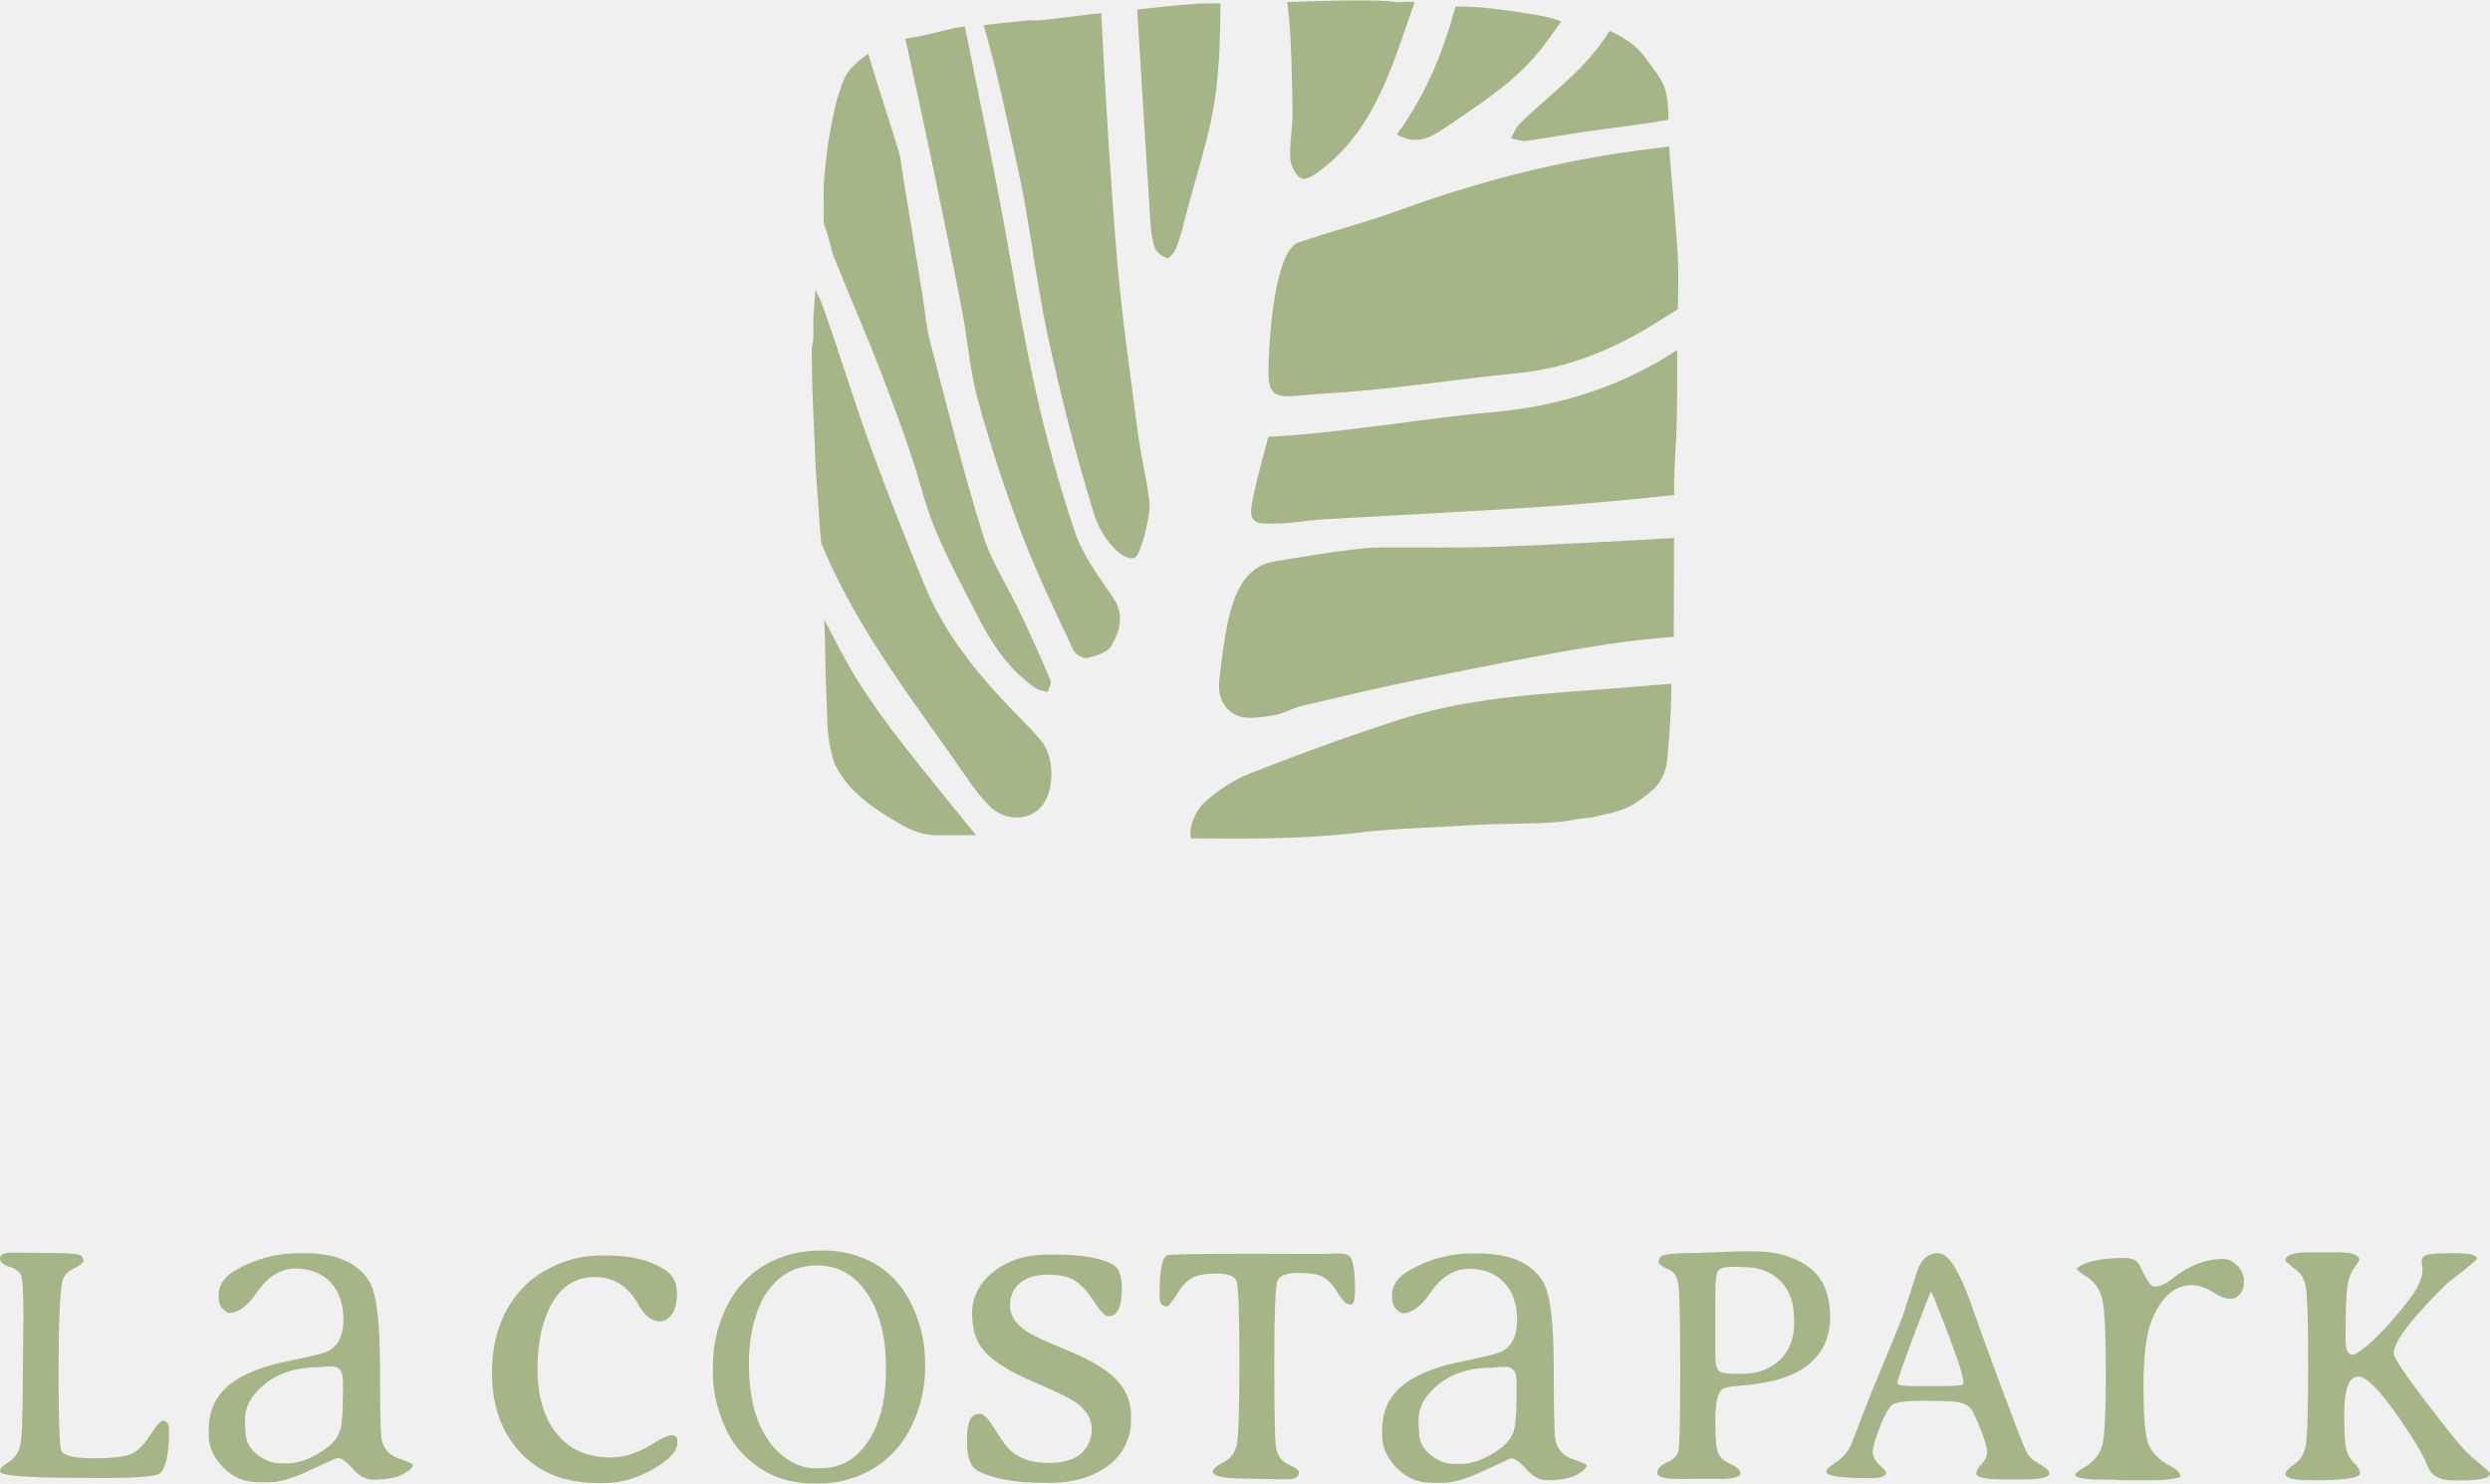
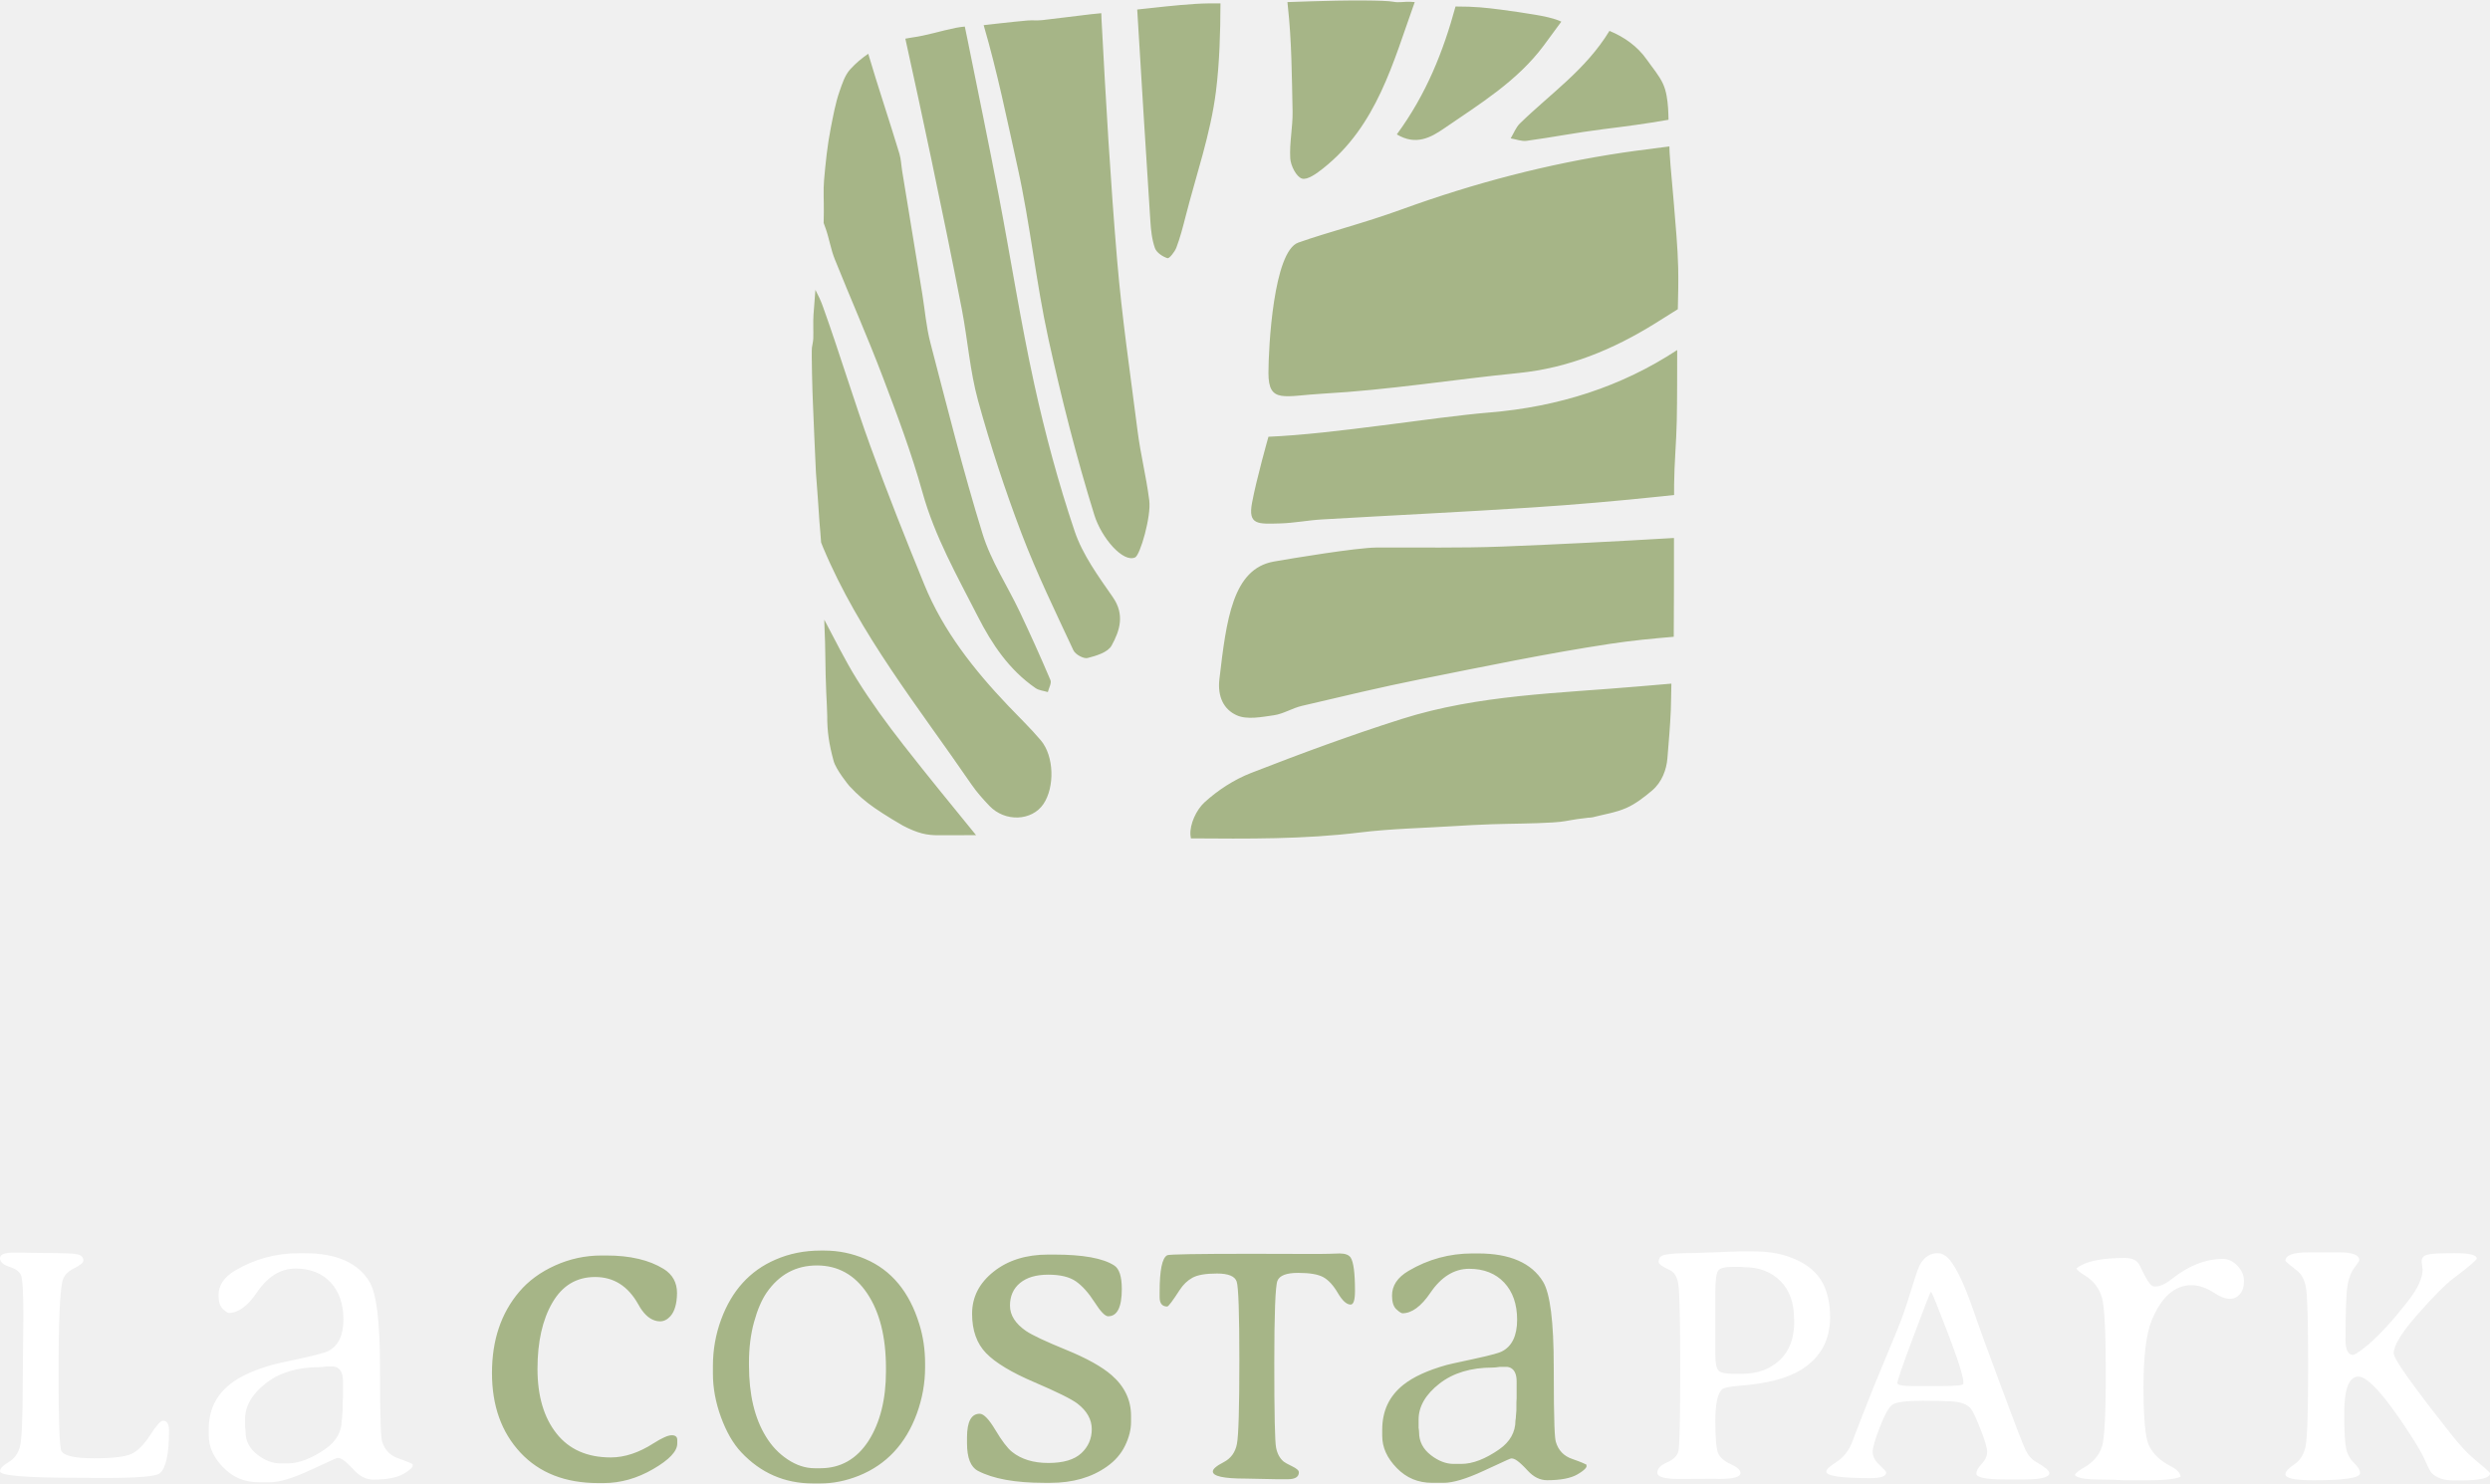
<svg xmlns="http://www.w3.org/2000/svg" viewBox="0 0 236.94 141.16">
  <g transform="translate(-91.992,-214.314)">
    <path fill="#A6B587" d="M209.664 282.376 C210.651 282.824 212.036 282.546 213.213 282.377 C214.122 282.246 214.963 281.698 215.869 281.486 C219.662 280.596 223.452 279.688 227.271 278.925 C233.245 277.732 239.215 276.487 245.234 275.576 C247.231 275.274 249.244 275.078 251.261 274.909 C251.286 271.776 251.281 268.642 251.282 265.508 C245.854 265.827 240.425 266.112 234.993 266.322 C230.783 266.484 227.197 266.389 222.978 266.417 C221.047 266.430 214.899 267.454 213.219 267.748 C209.276 268.438 208.693 273.294 208.028 278.929 C207.829 280.619 208.446 281.823 209.664 282.376 Z M213.811 264.123 C215.129 264.087 216.439 263.822 217.757 263.745 C224.403 263.357 231.053 263.041 237.696 262.611 C241.839 262.343 245.979 261.981 250.108 261.546 C250.503 261.505 250.898 261.461 251.293 261.419 C251.295 261.085 251.292 260.752 251.295 260.418 C251.313 258.387 251.509 256.358 251.549 254.327 C251.594 252.093 251.580 249.858 251.588 247.623 C246.287 251.106 240.312 253.024 233.716 253.568 C228.386 254.008 218.888 255.622 212.693 255.874 C212.693 255.874 211.549 259.906 211.128 262.179 C210.739 264.285 211.696 264.181 213.811 264.123 Z M214.989 224.883 C215.021 226.380 214.680 227.890 214.768 229.379 C214.809 230.078 215.343 231.138 215.880 231.306 C216.406 231.470 217.302 230.807 217.898 230.335 C223.024 226.275 224.558 220.233 226.612 214.515 C226.474 214.505 226.337 214.490 226.199 214.483 C225.663 214.455 225.105 214.588 224.591 214.483 C223.756 214.314 220.058 214.359 219.160 214.376 C217.606 214.407 216.053 214.459 214.500 214.513 C214.513 214.641 214.524 214.768 214.538 214.896 C214.905 218.202 214.918 221.551 214.989 224.883 Z M215.534 237.399 C213.172 238.232 212.694 247.360 212.693 249.801 C212.692 252.760 214.179 251.978 217.931 251.770 C224.135 251.426 230.300 250.428 236.492 249.810 C241.248 249.335 245.497 247.571 249.499 245.083 C250.217 244.637 250.931 244.183 251.648 243.736 C251.682 242.415 251.712 241.095 251.682 239.775 C251.637 237.760 251.430 235.747 251.276 233.735 C251.150 232.091 250.964 230.451 250.864 228.806 C250.853 228.620 250.854 228.434 250.847 228.248 C249.388 228.449 247.918 228.614 246.466 228.830 C239.278 229.898 232.271 231.739 225.463 234.208 C221.610 235.607 218.494 236.355 215.534 237.399 Z M229.383 226.550 C232.799 224.206 236.382 222.031 238.908 218.623 C239.463 217.875 240.011 217.123 240.562 216.374 C239.920 216.058 238.830 215.840 238.083 215.718 C237.042 215.547 235.931 215.375 234.885 215.241 C233.318 215.041 232.402 214.933 230.495 214.933 C229.340 219.166 227.739 223.248 224.909 227.102 C226.720 228.193 228.141 227.402 229.383 226.550 Z M235.743 227.481 C236.252 227.566 236.780 227.781 237.268 227.714 C239.695 227.382 242.103 226.911 244.532 226.609 C246.617 226.350 248.702 226.077 250.763 225.711 C250.752 225.347 250.749 224.982 250.723 224.619 C250.666 223.836 250.564 223.005 250.245 222.303 C249.870 221.480 249.244 220.770 248.718 220.016 C247.809 218.714 246.556 217.838 245.142 217.252 C242.893 220.952 239.541 223.212 236.622 226.061 C236.235 226.438 236.032 227.003 235.743 227.481 Z M200.206 215.220 C200.603 221.922 201.023 228.623 201.455 235.323 C201.511 236.200 201.602 237.105 201.892 237.922 C202.043 238.350 202.621 238.736 203.088 238.884 C203.255 238.937 203.780 238.279 203.935 237.868 C204.290 236.932 204.543 235.954 204.791 234.982 C205.804 230.999 207.191 227.060 207.698 223.013 C208.043 220.246 208.116 217.443 208.128 214.635 C207.319 214.631 206.510 214.634 205.705 214.687 C203.868 214.808 202.038 215.022 200.206 215.220 Z M195.481 276.930 C196.311 276.723 197.415 276.386 197.767 275.749 C198.545 274.339 199.044 272.808 197.888 271.143 C196.506 269.152 195.006 267.106 194.247 264.851 C192.705 260.271 191.440 255.575 190.405 250.852 C189.102 244.909 188.172 238.885 187.027 232.906 C186.069 227.910 185.034 222.929 184.029 217.941 C183.955 217.574 183.877 217.208 183.800 216.842 C183.520 216.874 183.238 216.903 182.962 216.958 C181.551 217.239 180.168 217.698 178.746 217.888 C178.540 217.915 178.341 217.955 178.142 217.993 C178.980 221.792 179.802 225.594 180.602 229.402 C181.605 234.177 182.588 238.958 183.517 243.749 C184.076 246.639 184.284 249.616 185.062 252.441 C186.240 256.716 187.627 260.948 189.204 265.093 C190.642 268.874 192.424 272.526 194.134 276.198 C194.316 276.589 195.103 277.024 195.481 276.930 Z M170.570 236.089 C170.900 237.034 171.051 238.045 171.423 238.971 C172.923 242.714 174.557 246.404 175.988 250.173 C177.365 253.798 178.734 257.443 179.773 261.173 C180.949 265.392 183.076 269.133 185.035 272.972 C186.387 275.627 188.029 278.069 190.533 279.796 C190.855 280.018 191.309 280.050 191.701 280.170 C191.793 279.787 192.072 279.325 191.949 279.033 C191.018 276.840 190.037 274.667 189.018 272.514 C187.848 270.042 186.286 267.699 185.490 265.117 C183.638 259.123 182.115 253.025 180.529 246.951 C180.133 245.439 180.009 243.856 179.757 242.306 C179.119 238.404 178.479 234.503 177.841 230.602 C177.750 230.044 177.735 229.465 177.574 228.930 C176.615 225.756 175.549 222.610 174.612 219.432 C174.003 219.844 173.428 220.326 172.903 220.902 C172.384 221.470 172.138 222.266 171.863 223.056 C171.488 224.132 171.258 225.422 171.039 226.530 C170.720 228.146 170.553 229.797 170.408 231.440 C170.318 232.456 170.400 233.486 170.384 234.510 C170.380 234.850 170.375 235.192 170.368 235.533 C170.436 235.719 170.505 235.903 170.570 236.089 Z M221.377 293.534 C224.341 293.171 227.343 293.114 230.328 292.928 C231.538 292.853 232.750 292.789 233.962 292.748 C235.885 292.685 237.813 292.695 239.732 292.578 C240.866 292.509 240.973 292.425 242.101 292.255 C242.102 292.269 243.120 292.114 243.121 292.128 C243.261 292.115 243.406 292.121 243.540 292.086 C244.612 291.809 245.735 291.643 246.738 291.204 C247.632 290.812 248.443 290.174 249.201 289.537 C250.135 288.753 250.574 287.532 250.657 286.475 C250.805 284.601 250.908 283.592 250.984 281.838 C251.005 281.340 251.023 279.868 251.035 279.368 C250.011 279.455 248.987 279.540 247.963 279.630 C240.380 280.293 232.709 280.406 225.376 282.731 C220.538 284.264 215.767 286.028 211.037 287.870 C209.430 288.496 207.880 289.503 206.606 290.667 C205.833 291.373 205.200 292.743 205.269 293.764 C205.276 293.874 205.299 293.983 205.316 294.093 C210.676 294.130 216.031 294.188 221.377 293.534 Z M191.165 216.229 C190.694 216.281 190.212 216.224 189.740 216.266 C188.256 216.395 185.653 216.702 185.594 216.708 C186.905 221.199 187.812 225.675 188.824 230.234 C190.021 235.629 190.571 241.166 191.756 246.564 C192.994 252.196 194.411 257.804 196.123 263.315 C196.805 265.508 198.861 267.888 200.009 267.354 C200.491 267.129 201.549 263.444 201.353 261.932 C201.024 259.406 200.546 257.732 200.224 255.204 C199.542 249.844 198.750 244.491 198.298 239.110 C197.653 231.459 197.211 223.789 196.807 216.120 C196.797 215.937 196.796 215.753 196.788 215.570 C196.452 215.604 196.115 215.632 195.780 215.671 C194.240 215.847 192.705 216.058 191.165 216.229 Z M173.524 278.951 C172.389 277.126 171.442 275.184 170.427 273.283 C170.431 273.443 170.431 273.603 170.440 273.763 C170.558 276.076 170.506 277.857 170.612 280.170 C170.632 280.616 170.709 282.008 170.707 282.426 C170.700 283.920 170.881 285.141 171.322 286.743 C171.544 287.546 172.708 288.994 172.816 289.110 C173.614 289.975 174.365 290.602 175.196 291.185 C176.212 291.898 177.838 292.844 177.922 292.887 C179.343 293.622 180.183 293.802 181.328 293.796 C182.402 293.790 183.510 293.799 184.870 293.785 C182.551 290.936 180.220 288.096 177.960 285.201 C176.389 283.188 174.871 281.117 173.524 278.951 Z M191.279 290.827 C192.368 289.223 192.301 286.267 191.038 284.770 C190.066 283.618 188.971 282.570 187.932 281.477 C184.668 278.048 181.751 274.361 179.945 269.941 C178.163 265.581 176.421 261.201 174.814 256.773 C173.213 252.358 171.867 247.849 170.277 243.428 C170.089 242.903 169.844 242.398 169.583 241.898 C169.516 242.682 169.456 243.467 169.402 244.253 C169.353 244.993 169.404 245.739 169.383 246.482 C169.376 246.786 169.298 247.087 169.253 247.389 C169.194 247.784 169.301 251.829 169.344 252.617 C169.365 252.992 169.592 258.768 169.633 259.286 C169.771 261.005 169.850 262.238 169.967 263.958 C170.001 264.457 170.092 265.331 170.126 265.937 C170.189 266.091 170.249 266.249 170.312 266.404 C173.771 274.661 179.417 281.642 184.439 288.971 C184.936 289.695 185.532 290.359 186.139 290.997 C187.618 292.553 190.174 292.454 191.279 290.827 Z" />
-     <path fill="#A6B587" d="M92.875 334.857 C92.286 334.668 91.992 334.397 91.992 334.044 C91.992 333.691 92.417 333.514 93.266 333.514 L94.172 333.514 L94.632 333.529 L95.998 333.545 C97.860 333.545 98.981 333.589 99.359 333.675 C99.737 333.763 99.927 333.959 99.927 334.266 C99.927 334.471 99.620 334.724 99.006 335.026 C98.392 335.328 98.029 335.750 97.916 336.292 C97.681 337.397 97.563 340.278 97.563 344.933 C97.563 349.589 97.656 352.075 97.840 352.393 C98.105 352.853 99.136 353.083 100.933 353.083 C102.729 353.083 103.926 352.940 104.524 352.653 C105.123 352.367 105.710 351.771 106.289 350.865 C106.866 349.960 107.273 349.507 107.509 349.507 C107.887 349.507 108.077 349.824 108.077 350.458 C108.077 352.669 107.786 354.019 107.202 354.510 C106.854 354.807 105.151 354.956 102.091 354.956 L100.725 354.956 L100.264 354.940 L99.359 354.940 C94.448 354.940 91.992 354.735 91.992 354.326 C91.992 354.060 92.261 353.769 92.798 353.452 C93.335 353.134 93.696 352.658 93.880 352.024 C94.064 351.390 94.156 349.374 94.156 345.977 L94.218 339.515 C94.218 337.274 94.141 335.985 93.987 335.648 C93.834 335.310 93.463 335.046 92.875 334.857 Z M123.005 344.349 C122.756 344.391 122.536 344.411 122.343 344.411 C120.293 344.411 118.598 344.921 117.306 345.927 C115.982 346.956 115.311 348.108 115.311 349.352 L115.311 350.125 C115.344 350.346 115.358 350.476 115.358 350.579 C115.358 351.432 115.734 352.157 116.476 352.733 C117.188 353.285 117.916 353.566 118.639 353.566 L119.366 353.566 C120.445 353.566 121.660 353.098 122.980 352.177 C123.996 351.465 124.512 350.545 124.512 349.443 C124.541 349.297 124.557 349.139 124.557 349.034 L124.601 348.474 L124.603 347.739 L124.625 347.328 L124.626 345.739 C124.626 344.480 123.935 344.344 123.638 344.344 L123.037 344.344 L123.005 344.349 M116.617 355.364 C115.262 355.364 114.155 354.902 113.231 353.950 C112.305 352.996 111.855 351.997 111.855 350.897 L111.855 350.329 C111.855 348.531 112.512 347.131 113.865 346.049 C114.804 345.298 116.186 344.665 117.973 344.167 C118.115 344.126 118.658 343.997 120.448 343.616 C122.443 343.191 122.971 343.000 123.195 342.893 C124.176 342.411 124.671 341.394 124.671 339.866 C124.671 338.398 124.260 337.214 123.450 336.346 C122.634 335.471 121.512 335.027 120.117 335.027 C118.694 335.027 117.453 335.797 116.426 337.315 C115.553 338.601 114.662 339.254 113.777 339.254 C113.758 339.254 113.582 339.243 113.187 338.864 C112.922 338.609 112.788 338.178 112.788 337.582 C112.788 336.618 113.303 335.845 114.364 335.219 C116.217 334.125 118.252 333.570 120.412 333.570 L120.979 333.570 C123.983 333.570 126.056 334.477 127.140 336.265 C127.811 337.378 128.150 340.076 128.150 344.285 C128.150 350.059 128.256 351.155 128.348 351.465 C128.581 352.271 129.102 352.820 129.896 353.090 C130.782 353.398 131.130 353.566 131.263 353.643 L131.263 353.829 C131.263 353.831 131.239 354.070 130.414 354.555 C129.782 354.926 128.809 355.114 127.523 355.114 C126.846 355.114 126.242 354.816 125.679 354.208 C124.790 353.243 124.420 353.046 124.138 353.046 C124.029 353.046 124.029 353.046 121.449 354.242 C119.843 354.987 118.577 355.364 117.685 355.364 L116.617 355.364 Z" />
+     <path fill="#fff" d="M92.875 334.857 C92.286 334.668 91.992 334.397 91.992 334.044 C91.992 333.691 92.417 333.514 93.266 333.514 L94.172 333.514 L94.632 333.529 L95.998 333.545 C97.860 333.545 98.981 333.589 99.359 333.675 C99.737 333.763 99.927 333.959 99.927 334.266 C99.927 334.471 99.620 334.724 99.006 335.026 C98.392 335.328 98.029 335.750 97.916 336.292 C97.681 337.397 97.563 340.278 97.563 344.933 C97.563 349.589 97.656 352.075 97.840 352.393 C98.105 352.853 99.136 353.083 100.933 353.083 C102.729 353.083 103.926 352.940 104.524 352.653 C105.123 352.367 105.710 351.771 106.289 350.865 C106.866 349.960 107.273 349.507 107.509 349.507 C107.887 349.507 108.077 349.824 108.077 350.458 C108.077 352.669 107.786 354.019 107.202 354.510 C106.854 354.807 105.151 354.956 102.091 354.956 L100.725 354.956 L100.264 354.940 L99.359 354.940 C94.448 354.940 91.992 354.735 91.992 354.326 C91.992 354.060 92.261 353.769 92.798 353.452 C93.335 353.134 93.696 352.658 93.880 352.024 C94.064 351.390 94.156 349.374 94.156 345.977 L94.218 339.515 C94.218 337.274 94.141 335.985 93.987 335.648 C93.834 335.310 93.463 335.046 92.875 334.857 Z M123.005 344.349 C122.756 344.391 122.536 344.411 122.343 344.411 C120.293 344.411 118.598 344.921 117.306 345.927 C115.982 346.956 115.311 348.108 115.311 349.352 L115.311 350.125 C115.344 350.346 115.358 350.476 115.358 350.579 C115.358 351.432 115.734 352.157 116.476 352.733 C117.188 353.285 117.916 353.566 118.639 353.566 L119.366 353.566 C120.445 353.566 121.660 353.098 122.980 352.177 C123.996 351.465 124.512 350.545 124.512 349.443 C124.541 349.297 124.557 349.139 124.557 349.034 L124.601 348.474 L124.603 347.739 L124.625 347.328 L124.626 345.739 C124.626 344.480 123.935 344.344 123.638 344.344 L123.037 344.344 L123.005 344.349 M116.617 355.364 C115.262 355.364 114.155 354.902 113.231 353.950 C112.305 352.996 111.855 351.997 111.855 350.897 L111.855 350.329 C111.855 348.531 112.512 347.131 113.865 346.049 C114.804 345.298 116.186 344.665 117.973 344.167 C118.115 344.126 118.658 343.997 120.448 343.616 C122.443 343.191 122.971 343.000 123.195 342.893 C124.176 342.411 124.671 341.394 124.671 339.866 C124.671 338.398 124.260 337.214 123.450 336.346 C122.634 335.471 121.512 335.027 120.117 335.027 C118.694 335.027 117.453 335.797 116.426 337.315 C115.553 338.601 114.662 339.254 113.777 339.254 C113.758 339.254 113.582 339.243 113.187 338.864 C112.922 338.609 112.788 338.178 112.788 337.582 C112.788 336.618 113.303 335.845 114.364 335.219 C116.217 334.125 118.252 333.570 120.412 333.570 L120.979 333.570 C123.983 333.570 126.056 334.477 127.140 336.265 C127.811 337.378 128.150 340.076 128.150 344.285 C128.150 350.059 128.256 351.155 128.348 351.465 C128.581 352.271 129.102 352.820 129.896 353.090 C130.782 353.398 131.130 353.566 131.263 353.643 L131.263 353.829 C131.263 353.831 131.239 354.070 130.414 354.555 C129.782 354.926 128.809 355.114 127.523 355.114 C126.846 355.114 126.242 354.816 125.679 354.208 C124.790 353.243 124.420 353.046 124.138 353.046 C124.029 353.046 124.029 353.046 121.449 354.242 C119.843 354.987 118.577 355.364 117.685 355.364 L116.617 355.364 Z" />
    <path fill="#A6B587" d="M156.416 337.371 C156.401 338.382 156.189 339.115 155.779 339.569 C155.486 339.892 155.155 340.053 154.790 340.053 C154.628 340.053 154.460 340.024 154.284 339.965 C153.697 339.775 153.177 339.262 152.723 338.426 C151.755 336.697 150.389 335.832 148.623 335.832 C146.856 335.832 145.501 336.645 144.556 338.272 C143.611 339.899 143.138 341.999 143.138 344.571 C143.138 347.143 143.738 349.191 144.940 350.715 C146.142 352.240 147.864 353.002 150.107 353.002 C151.426 353.002 152.782 352.555 154.174 351.661 C154.980 351.148 155.559 350.891 155.911 350.891 C156.262 350.891 156.438 351.038 156.438 351.331 L156.438 351.683 C156.438 352.416 155.673 353.225 154.141 354.112 C152.609 354.999 151.037 355.442 149.426 355.442 L148.919 355.442 C145.783 355.442 143.314 354.475 141.511 352.540 C139.708 350.605 138.807 348.081 138.807 344.967 C138.807 341.852 139.671 339.276 141.401 337.239 C142.280 336.198 143.420 335.363 144.819 334.733 C146.219 334.103 147.681 333.787 149.206 333.787 L149.711 333.787 C151.954 333.787 153.764 334.213 155.141 335.062 C155.991 335.590 156.416 336.360 156.416 337.371 Z M169.526 354.031 L170.049 354.031 C171.978 354.031 173.506 353.164 174.635 351.430 C175.743 349.686 176.297 347.475 176.297 344.798 L176.297 344.505 C176.297 341.540 175.702 339.170 174.512 337.395 C173.322 335.620 171.727 334.733 169.726 334.733 C167.736 334.733 166.145 335.590 164.955 337.303 C164.473 338.001 164.070 338.937 163.747 340.111 C163.424 341.286 163.262 342.571 163.262 343.966 L163.262 344.243 C163.262 347.003 163.795 349.255 164.863 350.999 C165.406 351.902 166.099 352.633 166.941 353.192 C167.782 353.751 168.643 354.031 169.526 354.031 M180.021 344.428 C180.021 345.926 179.759 347.393 179.237 348.830 C178.180 351.712 176.343 353.682 173.727 354.739 C172.496 355.231 171.275 355.478 170.064 355.478 L169.356 355.478 C166.658 355.478 164.380 354.487 162.524 352.507 C161.754 351.687 161.113 350.576 160.600 349.176 C160.087 347.775 159.831 346.393 159.831 345.028 L159.831 344.289 C159.831 342.761 160.093 341.289 160.615 339.873 C161.631 337.123 163.355 335.225 165.786 334.179 C167.099 333.604 168.531 333.317 170.080 333.317 L170.434 333.317 C171.788 333.317 173.086 333.584 174.328 334.117 C176.810 335.174 178.523 337.236 179.467 340.304 C179.837 341.494 180.021 342.745 180.021 344.059 L180.021 344.428 Z M199.618 349.044 L199.618 349.638 C199.618 350.356 199.427 351.107 199.046 351.891 C198.665 352.675 198.087 353.338 197.310 353.880 C195.859 354.907 194.070 355.420 191.946 355.420 L191.352 355.420 C188.597 355.420 186.494 355.038 185.042 354.276 C184.353 353.910 184.009 353.031 184.009 351.638 L184.009 351.110 C184.009 349.601 184.412 348.846 185.218 348.846 C185.599 348.846 186.098 349.363 186.713 350.396 C187.329 351.429 187.857 352.122 188.296 352.474 C189.175 353.177 190.326 353.529 191.747 353.529 C193.169 353.529 194.213 353.221 194.881 352.606 C195.547 351.990 195.881 351.224 195.881 350.308 C195.881 349.392 195.427 348.582 194.518 347.879 C193.961 347.454 192.594 346.776 190.418 345.845 C188.241 344.915 186.709 343.991 185.823 343.075 C184.936 342.159 184.493 340.910 184.493 339.327 C184.493 337.744 185.174 336.410 186.537 335.326 C187.901 334.241 189.630 333.699 191.726 333.699 L192.319 333.699 C195.045 333.699 196.943 334.043 198.013 334.732 C198.497 335.040 198.739 335.787 198.739 336.975 C198.739 338.704 198.306 339.569 197.442 339.569 C197.148 339.569 196.716 339.122 196.145 338.227 C195.573 337.334 194.983 336.674 194.375 336.249 C193.767 335.824 192.887 335.611 191.737 335.611 C190.586 335.611 189.692 335.875 189.054 336.403 C188.417 336.931 188.098 337.649 188.098 338.557 C188.098 339.466 188.611 340.272 189.637 340.975 C190.223 341.371 191.495 341.969 193.451 342.767 C195.408 343.566 196.848 344.369 197.772 345.175 C199.002 346.245 199.618 347.535 199.618 349.044 Z M207.401 354.338 C207.401 354.102 207.744 353.807 208.432 353.453 C209.119 353.099 209.540 352.519 209.694 351.714 C209.848 350.909 209.925 348.262 209.925 343.773 C209.925 339.285 209.841 336.784 209.671 336.271 C209.502 335.758 208.879 335.501 207.801 335.501 C206.724 335.501 205.944 335.635 205.462 335.902 C204.980 336.168 204.575 336.558 204.246 337.071 C203.569 338.118 203.174 338.641 203.062 338.641 C202.579 338.641 202.338 338.343 202.338 337.748 L202.338 337.287 C202.338 335.183 202.579 334.009 203.062 333.762 C203.246 333.670 205.924 333.624 211.095 333.624 L217.419 333.640 C217.758 333.640 218.101 333.634 218.450 333.624 L219.466 333.593 C219.989 333.593 220.338 333.722 220.513 333.978 C220.790 334.399 220.928 335.455 220.928 337.148 C220.928 338.020 220.790 338.456 220.513 338.456 C220.133 338.456 219.728 338.090 219.297 337.356 C218.866 336.622 218.404 336.119 217.912 335.848 C217.419 335.576 216.619 335.440 215.511 335.440 C214.403 335.440 213.749 335.691 213.549 336.194 C213.349 336.697 213.249 339.321 213.249 344.066 C213.249 348.811 213.305 351.475 213.418 352.060 C213.531 352.645 213.772 353.091 214.142 353.399 C214.255 353.491 214.523 353.640 214.949 353.846 C215.375 354.051 215.588 354.241 215.588 354.415 C215.588 354.856 215.234 355.076 214.526 355.076 L213.511 355.076 L210.495 355.015 C208.432 355.015 207.401 354.790 207.401 354.338 Z M234.687 344.387 C234.438 344.429 234.217 344.450 234.024 344.450 C231.971 344.450 230.273 344.960 228.979 345.967 C227.653 346.998 226.981 348.152 226.981 349.398 L226.981 350.172 C227.014 350.394 227.028 350.524 227.028 350.627 C227.028 351.481 227.404 352.207 228.148 352.784 C228.861 353.337 229.590 353.618 230.314 353.618 L231.043 353.618 C232.123 353.618 233.340 353.150 234.662 352.227 C235.680 351.514 236.197 350.593 236.197 349.489 C236.226 349.343 236.241 349.185 236.241 349.080 L236.286 348.519 L236.288 347.782 L236.309 347.370 L236.310 345.780 C236.310 344.518 235.619 344.382 235.321 344.382 L234.719 344.382 L234.687 344.387 M228.289 355.419 C226.932 355.419 225.823 354.957 224.898 354.004 C223.970 353.047 223.520 352.047 223.520 350.946 L223.520 350.377 C223.520 348.576 224.177 347.173 225.532 346.090 C226.473 345.338 227.858 344.704 229.647 344.204 C229.790 344.164 230.333 344.036 232.126 343.653 C234.124 343.227 234.653 343.036 234.878 342.929 C235.860 342.447 236.356 341.427 236.356 339.897 C236.356 338.427 235.944 337.240 235.132 336.371 C234.315 335.495 233.192 335.051 231.794 335.051 C230.370 335.051 229.126 335.822 228.098 337.342 C227.223 338.630 226.331 339.284 225.444 339.284 C225.426 339.284 225.250 339.273 224.853 338.894 C224.588 338.639 224.453 338.207 224.453 337.609 C224.453 336.644 224.970 335.870 226.032 335.243 C227.889 334.147 229.926 333.591 232.090 333.591 L232.658 333.591 C235.666 333.591 237.742 334.499 238.829 336.290 C239.500 337.405 239.840 340.107 239.840 344.323 C239.840 350.106 239.947 351.204 240.039 351.514 C240.272 352.322 240.794 352.871 241.589 353.142 C242.476 353.450 242.825 353.618 242.958 353.696 L242.958 353.882 C242.958 353.884 242.934 354.124 242.107 354.609 C241.475 354.981 240.501 355.169 239.213 355.169 C238.534 355.169 237.929 354.872 237.366 354.261 C236.475 353.296 236.104 353.098 235.822 353.098 C235.713 353.098 235.713 353.098 233.129 354.296 C231.520 355.041 230.252 355.419 229.359 355.419 L228.289 355.419 Z" />
-     <path fill="#A6B587" d="M255.216 337.276 L255.216 343.180 C255.216 344.051 255.327 344.579 255.550 344.766 C255.773 344.952 256.242 345.046 256.957 345.046 L257.733 345.046 C259.204 345.046 260.403 344.615 261.331 343.757 C262.258 342.896 262.721 341.684 262.721 340.120 L262.721 339.949 L262.705 339.779 C262.705 338.266 262.271 337.074 261.401 336.204 C260.530 335.335 259.380 334.899 257.951 334.899 L257.641 334.868 L256.894 334.868 C256.138 334.868 255.669 334.987 255.488 335.225 C255.307 335.464 255.216 336.147 255.216 337.276 M255.216 349.543 C255.216 351.143 255.302 352.154 255.473 352.573 C255.644 352.993 256.042 353.345 256.670 353.629 C257.296 353.915 257.609 354.202 257.609 354.492 C257.609 354.865 256.930 355.051 255.574 355.051 L255.170 355.036 L252.078 355.051 L251.705 355.051 C250.369 355.051 249.701 354.854 249.701 354.461 C249.701 354.068 250.006 353.738 250.617 353.474 C251.228 353.210 251.591 352.852 251.705 352.402 C251.818 351.951 251.876 349.352 251.876 344.602 C251.876 339.853 251.814 337.139 251.689 336.460 C251.565 335.783 251.290 335.350 250.865 335.163 C250.172 334.852 249.825 334.599 249.825 334.402 C249.825 334.070 249.970 333.858 250.260 333.766 C250.715 333.620 251.762 333.547 253.399 333.547 L255.030 333.486 C256.127 333.444 256.682 333.423 256.692 333.423 L257.532 333.392 L258.805 333.392 C260.059 333.392 261.162 333.553 262.115 333.873 C263.927 334.486 265.108 335.490 265.658 336.888 C265.979 337.706 266.140 338.623 266.140 339.638 C266.140 341.855 265.212 343.533 263.358 344.672 C262.053 345.480 260.106 345.983 257.516 346.180 C256.573 346.253 256.014 346.371 255.838 346.537 C255.424 346.941 255.216 347.943 255.216 349.543 Z M278.814 345.993 L278.814 345.806 C278.814 345.123 277.933 342.580 276.172 338.177 C275.924 337.556 275.776 337.245 275.729 337.245 C275.683 337.245 275.139 338.634 274.098 341.410 C273.057 344.186 272.537 345.693 272.537 345.931 C272.537 346.117 273.033 346.211 274.028 346.211 L276.700 346.211 C278.109 346.211 278.814 346.138 278.814 345.993 M265.777 354.352 C265.777 354.145 266.091 353.845 266.717 353.451 C267.344 353.058 267.828 352.478 268.170 351.711 C268.180 351.680 268.533 350.766 269.227 348.968 C269.920 347.171 270.684 345.286 271.518 343.313 C272.352 341.340 272.898 339.972 273.158 339.211 C273.417 338.449 273.707 337.551 274.028 336.515 C274.349 335.479 274.577 334.847 274.712 334.619 C275.126 333.915 275.685 333.563 276.389 333.563 C276.627 333.563 276.877 333.656 277.136 333.842 C277.912 334.412 278.814 336.199 279.839 339.203 C280.243 340.384 281.098 342.730 282.402 346.242 C283.708 349.753 284.485 351.768 284.733 352.286 C284.982 352.804 285.313 353.182 285.728 353.420 C286.577 353.907 287.002 354.264 287.002 354.492 C287.002 354.896 286.204 355.098 284.609 355.098 L282.775 355.098 C280.963 355.098 280.057 354.912 280.057 354.539 C280.057 354.290 280.227 353.982 280.569 353.614 C280.911 353.247 281.082 352.868 281.082 352.480 C281.082 352.091 280.878 351.382 280.468 350.352 C280.059 349.321 279.756 348.671 279.559 348.402 C279.197 347.904 278.435 347.655 277.275 347.655 L276.374 347.625 C276.063 347.614 275.603 347.609 274.991 347.609 C273.323 347.609 272.329 347.747 272.008 348.021 C271.686 348.295 271.304 349.005 270.858 350.149 C270.412 351.294 270.190 352.073 270.190 352.488 C270.190 352.902 270.405 353.311 270.835 353.715 C271.264 354.119 271.480 354.358 271.480 354.430 C271.480 354.793 270.972 354.974 269.957 354.974 C267.171 354.974 265.777 354.767 265.777 354.352 Z M315.061 348.821 C315.061 350.448 315.118 351.543 315.232 352.107 C315.345 352.672 315.597 353.140 315.986 353.513 C316.374 353.886 316.568 354.218 316.568 354.508 C316.568 354.953 315.076 355.176 312.093 355.176 C310.342 355.176 309.467 354.984 309.467 354.601 C309.467 354.352 309.744 354.041 310.299 353.669 C310.853 353.296 311.213 352.731 311.378 351.975 C311.544 351.219 311.627 348.686 311.627 344.377 C311.627 340.068 311.557 337.548 311.417 336.818 C311.277 336.088 311.000 335.562 310.586 335.241 C309.841 334.661 309.467 334.345 309.467 334.293 C309.467 333.755 310.213 333.485 311.705 333.485 L314.533 333.485 C315.837 333.485 316.490 333.729 316.490 334.216 C316.490 334.299 316.332 334.550 316.017 334.969 C315.700 335.389 315.483 335.963 315.364 336.694 C315.244 337.424 315.185 339.141 315.185 341.845 C315.185 342.777 315.428 343.243 315.916 343.243 C316.029 343.243 316.340 343.051 316.848 342.668 C318.060 341.746 319.489 340.229 321.136 338.116 C322.058 336.934 322.519 335.930 322.519 335.101 L322.426 334.340 C322.426 334.029 322.597 333.822 322.938 333.718 C323.280 333.615 324.156 333.563 325.564 333.563 C326.973 333.563 327.677 333.734 327.677 334.076 C327.677 334.210 326.932 334.842 325.440 335.971 C324.694 336.531 323.563 337.670 322.045 339.390 C320.527 341.109 319.769 342.347 319.769 343.103 C319.769 343.631 321.608 346.216 325.285 350.856 C326.061 351.830 326.683 352.514 327.149 352.908 C328.340 353.902 328.936 354.435 328.936 354.508 C328.936 354.964 328.009 355.191 326.155 355.191 L325.471 355.191 C324.549 355.191 323.860 354.964 323.405 354.508 C323.249 354.352 323.050 353.982 322.806 353.397 C322.563 352.812 322.079 351.960 321.354 350.841 C318.961 347.153 317.314 345.310 316.413 345.310 C315.512 345.310 315.061 346.480 315.061 348.821 Z M294.095 355.176 L293.145 355.130 L291.689 355.106 C289.540 355.106 289.428 354.672 289.426 354.660 C289.428 354.660 289.501 354.423 290.286 353.974 C291.132 353.488 291.704 352.839 291.984 352.043 C292.151 351.571 292.373 350.326 292.373 344.994 C292.373 341.001 292.252 338.647 292.005 337.797 C291.737 336.877 291.187 336.165 290.373 335.681 C289.781 335.330 289.622 335.107 289.580 335.020 C289.601 335.007 289.641 334.971 289.706 334.923 C290.513 334.325 292.020 334.023 294.188 334.023 C295.151 334.023 295.462 334.442 295.612 334.756 C296.479 336.567 296.699 336.738 297.066 336.738 C297.529 336.738 298.057 336.497 298.680 336.001 C300.253 334.750 301.880 334.116 303.519 334.116 C304.029 334.116 304.479 334.326 304.894 334.760 C305.315 335.200 305.520 335.678 305.520 336.221 C305.520 336.769 305.387 337.182 305.116 337.483 C304.854 337.773 304.557 337.909 304.180 337.909 C303.763 337.909 303.258 337.717 302.681 337.341 C301.935 336.855 301.209 336.609 300.524 336.609 C298.929 336.609 297.656 337.737 296.739 339.962 C296.212 341.276 295.958 343.372 295.958 346.375 C295.958 350.396 296.281 351.486 296.524 351.957 C296.912 352.706 297.578 353.330 298.504 353.810 C298.951 354.042 299.483 354.409 299.485 354.844 C299.485 354.842 299.484 354.842 299.482 354.842 C299.442 354.842 298.995 355.176 296.556 355.176 L294.095 355.176 Z" />
+     <path fill="#fff" d="M255.216 337.276 L255.216 343.180 C255.216 344.051 255.327 344.579 255.550 344.766 C255.773 344.952 256.242 345.046 256.957 345.046 L257.733 345.046 C259.204 345.046 260.403 344.615 261.331 343.757 C262.258 342.896 262.721 341.684 262.721 340.120 L262.721 339.949 L262.705 339.779 C262.705 338.266 262.271 337.074 261.401 336.204 C260.530 335.335 259.380 334.899 257.951 334.899 L257.641 334.868 L256.894 334.868 C256.138 334.868 255.669 334.987 255.488 335.225 C255.307 335.464 255.216 336.147 255.216 337.276 M255.216 349.543 C255.216 351.143 255.302 352.154 255.473 352.573 C255.644 352.993 256.042 353.345 256.670 353.629 C257.296 353.915 257.609 354.202 257.609 354.492 C257.609 354.865 256.930 355.051 255.574 355.051 L255.170 355.036 L252.078 355.051 L251.705 355.051 C250.369 355.051 249.701 354.854 249.701 354.461 C249.701 354.068 250.006 353.738 250.617 353.474 C251.228 353.210 251.591 352.852 251.705 352.402 C251.818 351.951 251.876 349.352 251.876 344.602 C251.876 339.853 251.814 337.139 251.689 336.460 C251.565 335.783 251.290 335.350 250.865 335.163 C250.172 334.852 249.825 334.599 249.825 334.402 C249.825 334.070 249.970 333.858 250.260 333.766 C250.715 333.620 251.762 333.547 253.399 333.547 L255.030 333.486 C256.127 333.444 256.682 333.423 256.692 333.423 L257.532 333.392 L258.805 333.392 C260.059 333.392 261.162 333.553 262.115 333.873 C263.927 334.486 265.108 335.490 265.658 336.888 C265.979 337.706 266.140 338.623 266.140 339.638 C266.140 341.855 265.212 343.533 263.358 344.672 C262.053 345.480 260.106 345.983 257.516 346.180 C256.573 346.253 256.014 346.371 255.838 346.537 C255.424 346.941 255.216 347.943 255.216 349.543 Z M278.814 345.993 L278.814 345.806 C278.814 345.123 277.933 342.580 276.172 338.177 C275.924 337.556 275.776 337.245 275.729 337.245 C275.683 337.245 275.139 338.634 274.098 341.410 C273.057 344.186 272.537 345.693 272.537 345.931 C272.537 346.117 273.033 346.211 274.028 346.211 L276.700 346.211 C278.109 346.211 278.814 346.138 278.814 345.993 M265.777 354.352 C265.777 354.145 266.091 353.845 266.717 353.451 C267.344 353.058 267.828 352.478 268.170 351.711 C268.180 351.680 268.533 350.766 269.227 348.968 C269.920 347.171 270.684 345.286 271.518 343.313 C272.352 341.340 272.898 339.972 273.158 339.211 C273.417 338.449 273.707 337.551 274.028 336.515 C274.349 335.479 274.577 334.847 274.712 334.619 C275.126 333.915 275.685 333.563 276.389 333.563 C276.627 333.563 276.877 333.656 277.136 333.842 C277.912 334.412 278.814 336.199 279.839 339.203 C280.243 340.384 281.098 342.730 282.402 346.242 C283.708 349.753 284.485 351.768 284.733 352.286 C284.982 352.804 285.313 353.182 285.728 353.420 C286.577 353.907 287.002 354.264 287.002 354.492 C287.002 354.896 286.204 355.098 284.609 355.098 L282.775 355.098 C280.963 355.098 280.057 354.912 280.057 354.539 C280.057 354.290 280.227 353.982 280.569 353.614 C280.911 353.247 281.082 352.868 281.082 352.480 C281.082 352.091 280.878 351.382 280.468 350.352 C280.059 349.321 279.756 348.671 279.559 348.402 C279.197 347.904 278.435 347.655 277.275 347.655 L276.374 347.625 C276.063 347.614 275.603 347.609 274.991 347.609 C273.323 347.609 272.329 347.747 272.008 348.021 C271.686 348.295 271.304 349.005 270.858 350.149 C270.412 351.294 270.190 352.073 270.190 352.488 C270.190 352.902 270.405 353.311 270.835 353.715 C271.264 354.119 271.480 354.358 271.480 354.430 C271.480 354.793 270.972 354.974 269.957 354.974 C267.171 354.974 265.777 354.767 265.777 354.352 Z M315.061 348.821 C315.061 350.448 315.118 351.543 315.232 352.107 C315.345 352.672 315.597 353.140 315.986 353.513 C316.374 353.886 316.568 354.218 316.568 354.508 C316.568 354.953 315.076 355.176 312.093 355.176 C310.342 355.176 309.467 354.984 309.467 354.601 C309.467 354.352 309.744 354.041 310.299 353.669 C310.853 353.296 311.213 352.731 311.378 351.975 C311.544 351.219 311.627 348.686 311.627 344.377 C311.627 340.068 311.557 337.548 311.417 336.818 C311.277 336.088 311.000 335.562 310.586 335.241 C309.841 334.661 309.467 334.345 309.467 334.293 C309.467 333.755 310.213 333.485 311.705 333.485 L314.533 333.485 C315.837 333.485 316.490 333.729 316.490 334.216 C316.490 334.299 316.332 334.550 316.017 334.969 C315.700 335.389 315.483 335.963 315.364 336.694 C315.244 337.424 315.185 339.141 315.185 341.845 C315.185 342.777 315.428 343.243 315.916 343.243 C316.029 343.243 316.340 343.051 316.848 342.668 C318.060 341.746 319.489 340.229 321.136 338.116 C322.058 336.934 322.519 335.930 322.519 335.101 L322.426 334.340 C322.426 334.029 322.597 333.822 322.938 333.718 C323.280 333.615 324.156 333.563 325.564 333.563 C326.973 333.563 327.677 333.734 327.677 334.076 C327.677 334.210 326.932 334.842 325.440 335.971 C324.694 336.531 323.563 337.670 322.045 339.390 C320.527 341.109 319.769 342.347 319.769 343.103 C319.769 343.631 321.608 346.216 325.285 350.856 C326.061 351.830 326.683 352.514 327.149 352.908 C328.340 353.902 328.936 354.435 328.936 354.508 C328.936 354.964 328.009 355.191 326.155 355.191 L325.471 355.191 C324.549 355.191 323.860 354.964 323.405 354.508 C323.249 354.352 323.050 353.982 322.806 353.397 C322.563 352.812 322.079 351.960 321.354 350.841 C318.961 347.153 317.314 345.310 316.413 345.310 C315.512 345.310 315.061 346.480 315.061 348.821 Z M294.095 355.176 L293.145 355.130 L291.689 355.106 C289.540 355.106 289.428 354.672 289.426 354.660 C289.428 354.660 289.501 354.423 290.286 353.974 C291.132 353.488 291.704 352.839 291.984 352.043 C292.151 351.571 292.373 350.326 292.373 344.994 C292.373 341.001 292.252 338.647 292.005 337.797 C291.737 336.877 291.187 336.165 290.373 335.681 C289.781 335.330 289.622 335.107 289.580 335.020 C289.601 335.007 289.641 334.971 289.706 334.923 C290.513 334.325 292.020 334.023 294.188 334.023 C295.151 334.023 295.462 334.442 295.612 334.756 C296.479 336.567 296.699 336.738 297.066 336.738 C297.529 336.738 298.057 336.497 298.680 336.001 C300.253 334.750 301.880 334.116 303.519 334.116 C304.029 334.116 304.479 334.326 304.894 334.760 C305.315 335.200 305.520 335.678 305.520 336.221 C305.520 336.769 305.387 337.182 305.116 337.483 C304.854 337.773 304.557 337.909 304.180 337.909 C303.763 337.909 303.258 337.717 302.681 337.341 C301.935 336.855 301.209 336.609 300.524 336.609 C298.929 336.609 297.656 337.737 296.739 339.962 C296.212 341.276 295.958 343.372 295.958 346.375 C295.958 350.396 296.281 351.486 296.524 351.957 C296.912 352.706 297.578 353.330 298.504 353.810 C298.951 354.042 299.483 354.409 299.485 354.844 C299.485 354.842 299.484 354.842 299.482 354.842 C299.442 354.842 298.995 355.176 296.556 355.176 L294.095 355.176 Z" />
  </g>
</svg>
